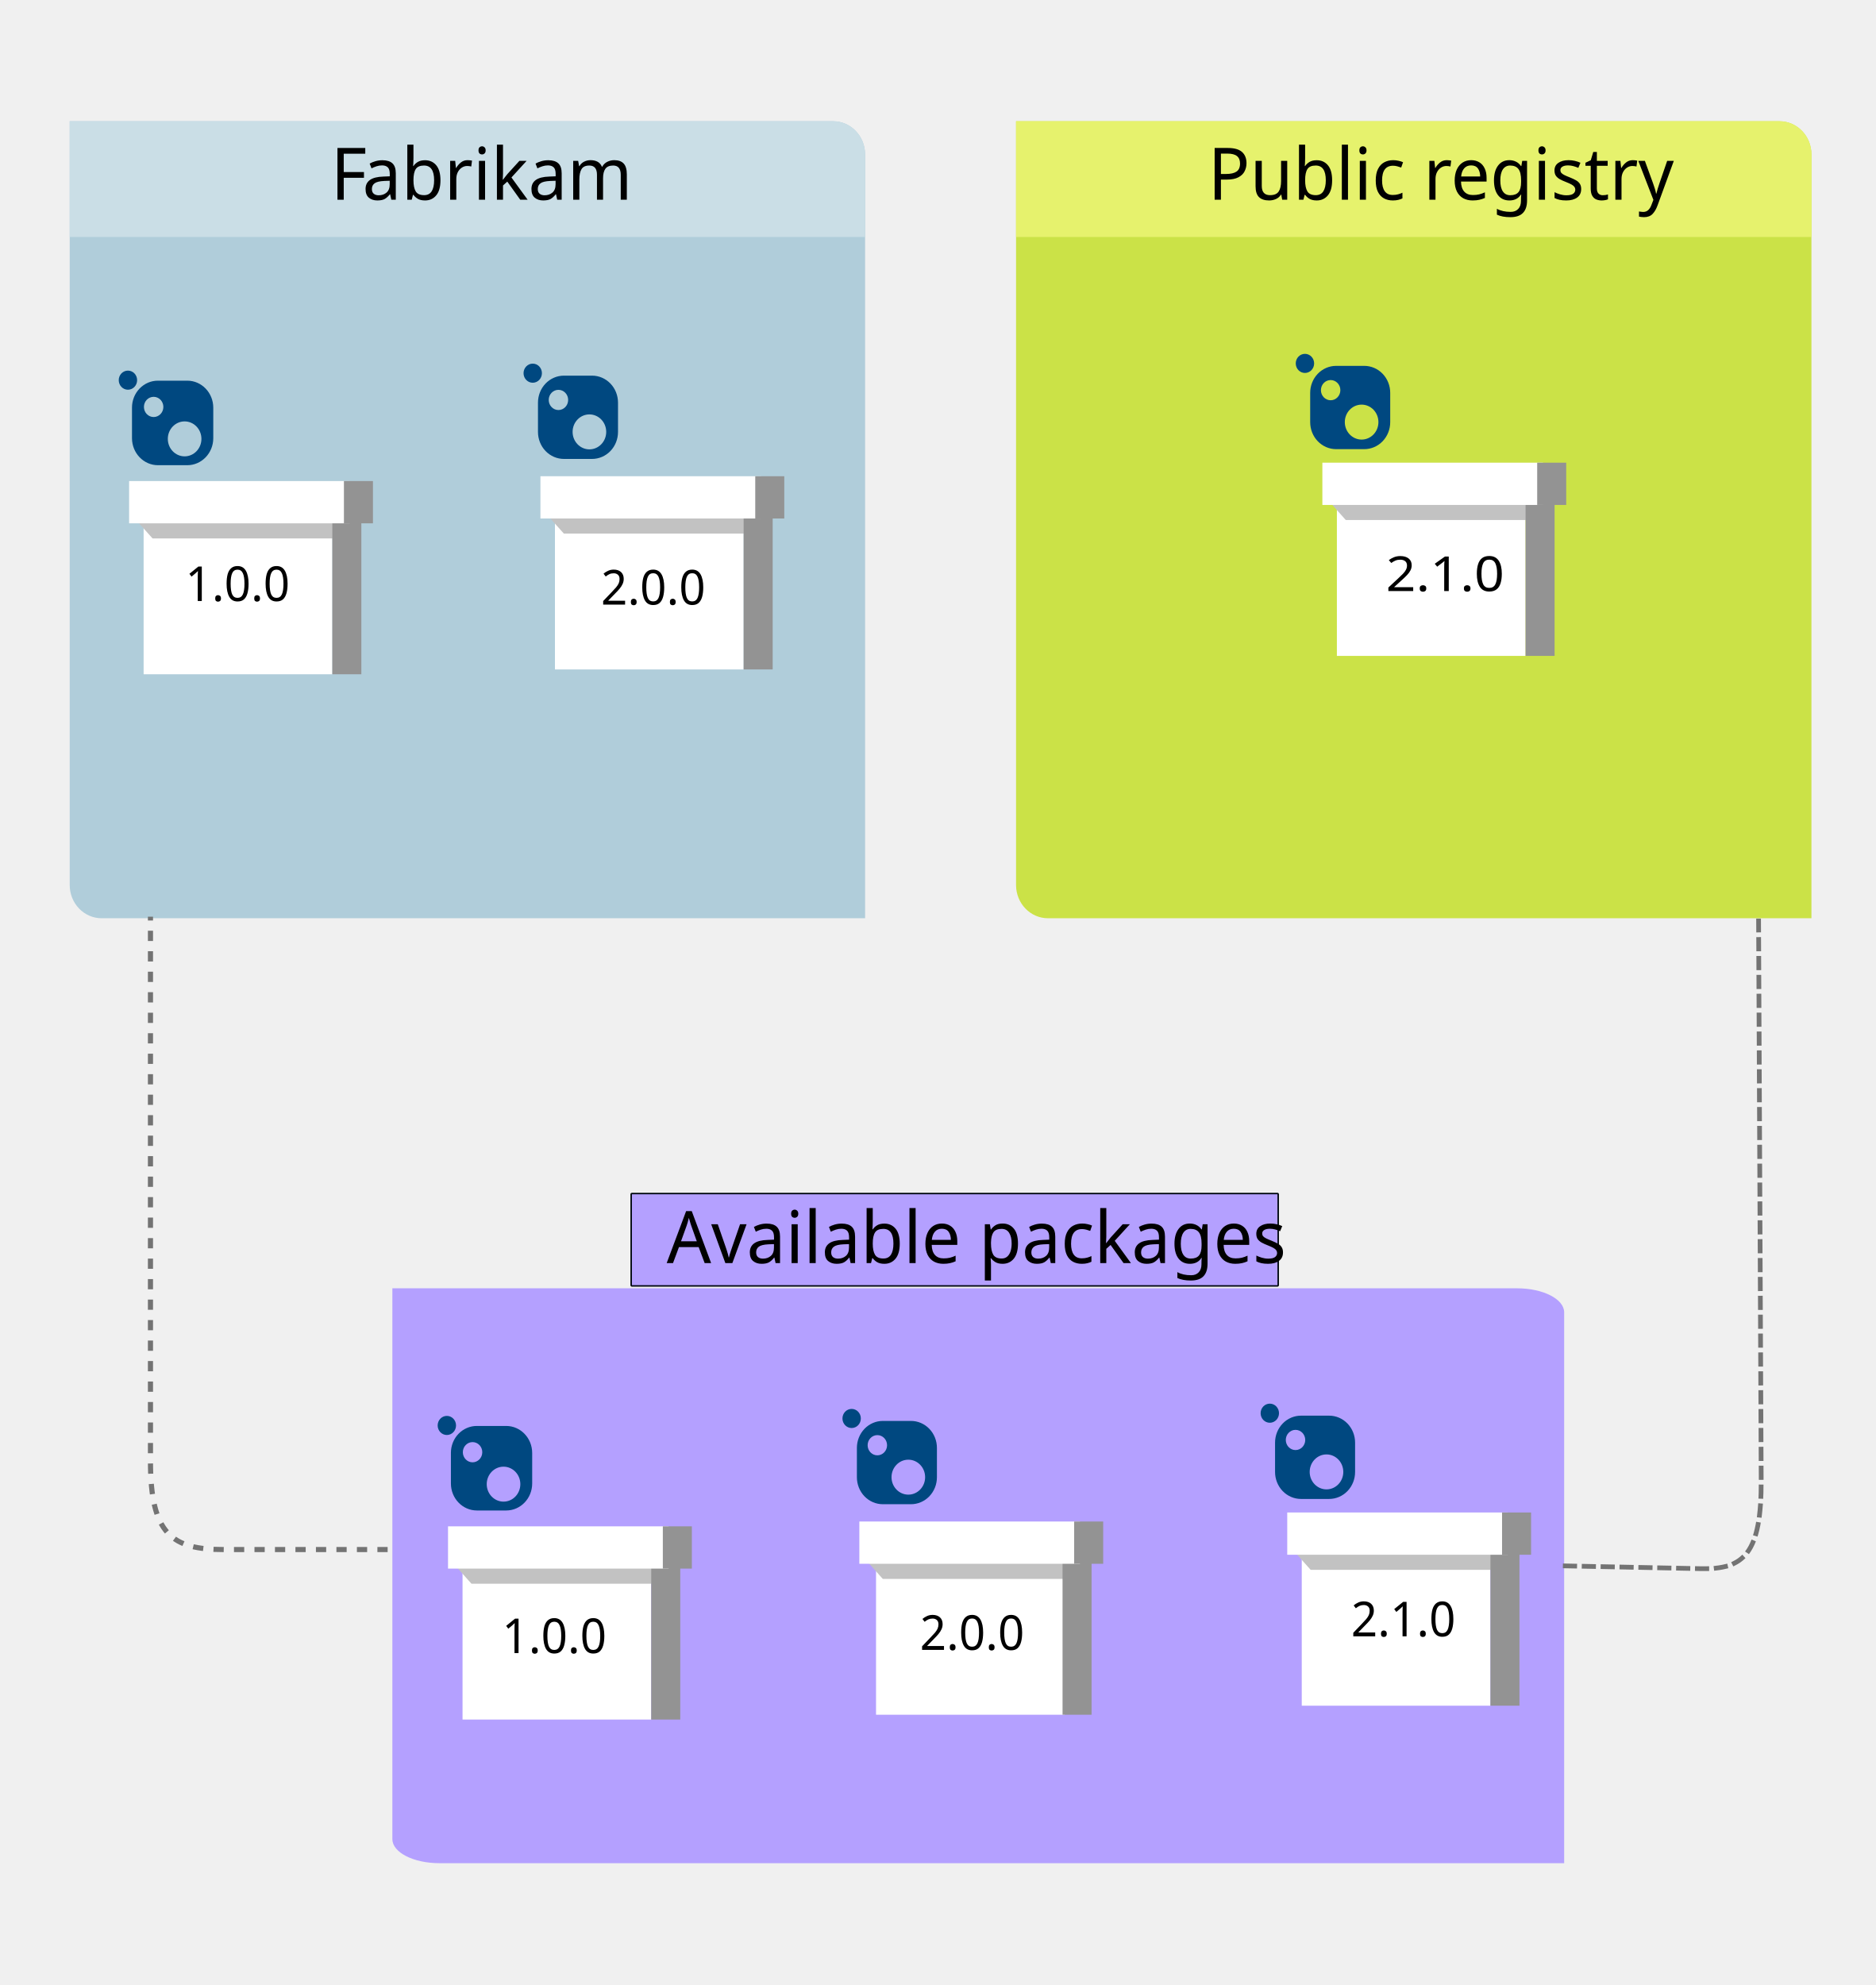
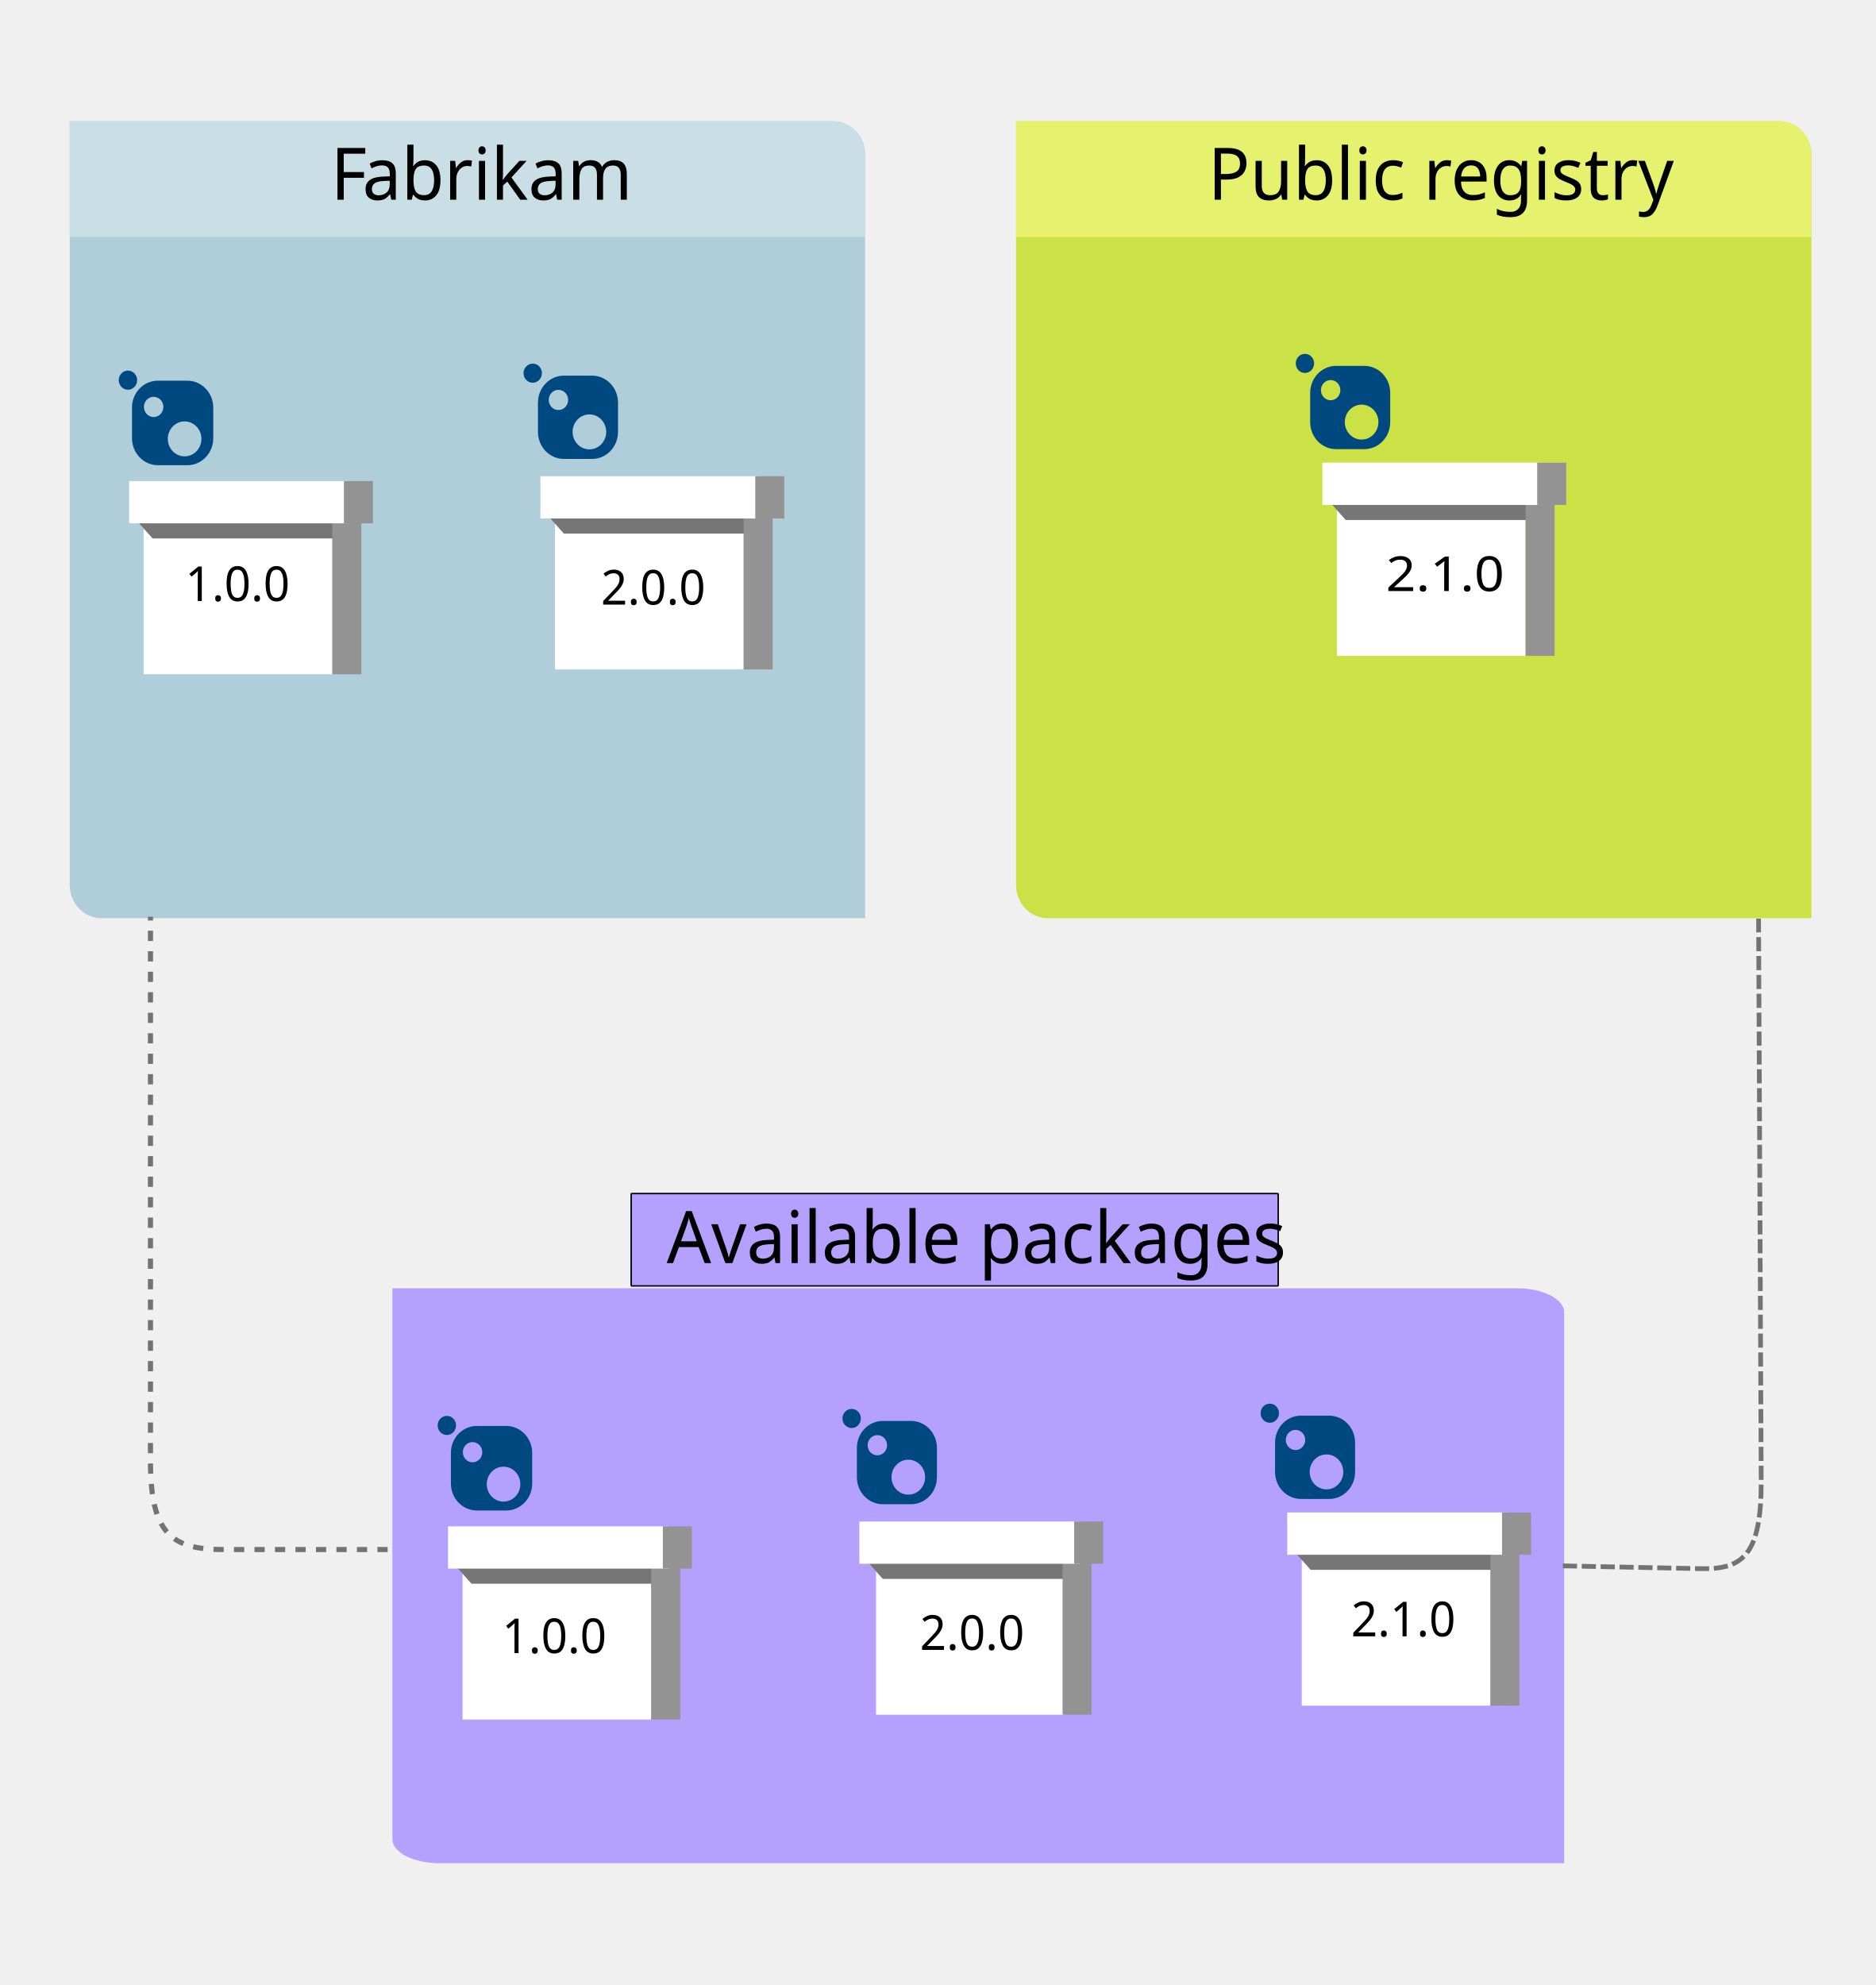
<svg xmlns="http://www.w3.org/2000/svg" viewBox="0 0 463 490" version="1.1" id="svg5370" width="463" height="490">
  <defs id="defs5374">
    <marker style="overflow:visible" id="marker7231" refX="0" refY="0" orient="auto">
      <path transform="matrix(-0.8,0,0,-0.8,-10,0)" style="fill:#000000;fill-opacity:1;fill-rule:evenodd;stroke:#000000;stroke-width:1pt;stroke-opacity:1" d="M 0,0 5,-5 -12.5,0 5,5 Z" id="path7229" />
    </marker>
    <marker style="overflow:visible" id="marker7013" refX="0" refY="0" orient="auto">
      <path transform="matrix(0.4,0,0,0.4,2.96,0.4)" style="fill:#000000;fill-opacity:1;fill-rule:evenodd;stroke:#000000;stroke-width:1pt;stroke-opacity:1" d="m -2.5,-1 c 0,2.76 -2.24,5 -5,5 -2.76,0 -5,-2.24 -5,-5 0,-2.76 2.24,-5 5,-5 2.76,0 5,2.24 5,5 z" id="path7011" />
    </marker>
    <marker style="overflow:visible" id="DotS" refX="0" refY="0" orient="auto">
      <path transform="matrix(0.2,0,0,0.2,1.48,0.2)" style="fill:#000000;fill-opacity:1;fill-rule:evenodd;stroke:#000000;stroke-width:1pt;stroke-opacity:1" d="m -2.5,-1 c 0,2.76 -2.24,5 -5,5 -2.76,0 -5,-2.24 -5,-5 0,-2.76 2.24,-5 5,-5 2.76,0 5,2.24 5,5 z" id="path6500" />
    </marker>
    <marker style="overflow:visible" id="DotM-6" refX="0" refY="0" orient="auto">
      <path transform="matrix(0.4,0,0,0.4,2.96,0.4)" style="fill:#000000;fill-opacity:1;fill-rule:evenodd;stroke:#000000;stroke-width:1pt;stroke-opacity:1" d="m -2.5,-1 c 0,2.76 -2.24,5 -5,5 -2.76,0 -5,-2.24 -5,-5 0,-2.76 2.24,-5 5,-5 2.76,0 5,2.24 5,5 z" id="path6497-2" />
    </marker>
    <marker style="overflow:visible" id="Arrow1Lend-1" refX="0" refY="0" orient="auto">
      <path transform="matrix(-0.8,0,0,-0.8,-10,0)" style="fill:#000000;fill-opacity:1;fill-rule:evenodd;stroke:#000000;stroke-width:1pt;stroke-opacity:1" d="M 0,0 5,-5 -12.5,0 5,5 Z" id="path6436-7" />
    </marker>
  </defs>
  <path d="m 250.843,29.929 h 188.483 a 7.883,8.198 0 0 1 7.883,8.198 V 226.671 H 258.726 a 7.883,8.198 0 0 1 -7.883,-8.198 z" fill="#cbe247" id="path4566" style="stroke-width:0.731" />
  <path d="M 17.209,29.929 H 205.693 a 7.883,8.198 0 0 1 7.883,8.198 V 226.671 H 25.093 a 7.883,8.198 0 0 1 -7.883,-8.198 z" fill="#b0cdda" id="path4568" style="stroke-width:0.731" />
  <path d="m 213.576,58.496 v -20.369 a 7.883,8.198 0 0 0 -7.883,-8.198 H 17.209 v 28.567 z" fill="#cadee6" id="path4570" style="stroke-width:0.731" />
  <path d="m 447.209,58.496 v -20.369 a 7.883,8.198 0 0 0 -7.883,-8.198 H 250.843 v 28.567 z" fill="#e6f26d" id="path4572" style="stroke-width:0.731" />
  <text font-size="17.54px" font-family="SegoeUI, 'Segoe UI'" id="text4578" x="83.253" y="48.351" transform="scale(0.9806461,1.019736)" style="stroke-width:0.731">
    <tspan letter-spacing="-0.034em" id="tspan4574" style="stroke-width:0.54">F</tspan>
    <tspan x="91.218" y="48.351" id="tspan4576" style="stroke-width:0.731">abrikam</tspan>
  </text>
  <text font-size="24" font-family="SegoeUI, Segoe UI" id="text4580" style="font-style:normal;font-variant:normal;font-weight:normal;font-stretch:normal;font-size:17.54px;font-family:SegoeUI, 'Segoe UI';-inkscape-font-specification:'SegoeUI, Segoe UI, Normal';font-variant-ligatures:normal;font-variant-caps:normal;font-variant-numeric:normal;font-variant-east-asian:normal;stroke-width:0.731" x="304.09" y="48.351" transform="scale(0.9806461,1.019736)">
    <tspan id="tspan5482" x="304.09" y="48.351" style="stroke-width:0.731">Public registry</tspan>
  </text>
  <path d="M 96.871,318.021 H 374.547 a 11.614,5.935 0 0 1 11.614,5.935 V 459.929 H 108.484 a 11.614,5.935 0 0 1 -11.614,-5.935 z" fill="#b4a0ff" id="path4600" style="stroke-width:0.755" />
  <path d="m 217.963,350.758 a 6.401,6.656 0 0 0 -6.413,6.674 v 7.212 a 6.401,6.656 0 0 0 6.413,6.674 h 6.932 a 6.402,6.657 0 0 0 6.414,-6.674 v -7.212 a 6.402,6.657 0 0 0 -6.414,-6.674 z m -1.362,3.503 a 2.399,2.494 0 0 1 0,4.988 v 0 a 2.399,2.494 0 0 1 0,-4.988 z m 7.645,6.066 a 4.149,4.314 0 1 1 -4.147,4.314 4.148,4.313 0 0 1 4.147,-4.314 z m -13.992,-12.536 a 2.269,2.359 0 1 1 -2.268,2.359 2.268,2.359 0 0 1 2.268,-2.359 z" fill="#004880" id="path4820" style="stroke-width:0.731" />
  <rect x="187.776" y="175.995" width="0" height="0" fill="#447995" id="rect4872" style="stroke-width:0.731" />
  <path d="m 321.2,349.458 a 6.401,6.656 0 0 0 -6.413,6.674 v 7.212 a 6.401,6.656 0 0 0 6.413,6.674 h 6.932 a 6.402,6.657 0 0 0 6.414,-6.674 V 356.132 a 6.402,6.657 0 0 0 -6.414,-6.674 z m -1.362,3.503 a 2.399,2.494 0 0 1 0,4.988 v 0 a 2.399,2.494 0 0 1 0,-4.988 z m 7.645,6.066 a 4.149,4.314 0 1 1 -4.147,4.314 4.148,4.313 0 0 1 4.147,-4.314 z m -13.992,-12.536 a 2.269,2.359 0 1 1 -2.268,2.359 2.268,2.359 0 0 1 2.268,-2.359 z" fill="#004880" id="path5178" style="stroke-width:0.731" />
  <rect x="216.276" y="381.55" width="46.583" height="41.733" fill="#ffffff" id="rect4584-5" style="stroke-width:0.731" />
-   <polygon points="123,130 54.499,130 60.069,136 123,136 " fill="#c2c2c2" id="polygon4586-2" transform="matrix(0.7166667,0,0,0.745234,174.8896,288.3958)" />
+   <polygon points="123,130 54.499,130 60.069,136 123,136 " fill="#767676" id="polygon4586-2" transform="matrix(0.7166667,0,0,0.745234,174.8896,288.3958)" />
  <rect x="262.323" y="381.55" width="7.167" height="41.733" fill="#939393" id="rect4588-9" style="stroke-width:0.731" />
  <rect x="212.156" y="375.588" width="54.467" height="10.433" fill="#ffffff" id="rect4590-5" style="stroke-width:0.731" />
  <rect x="265.19" y="375.588" width="7.167" height="10.433" fill="#939393" id="rect4592-7" style="stroke-width:0.731" />
  <rect x="321.378" y="379.32" width="46.583" height="41.733" fill="#ffffff" id="rect4584-5-8" style="stroke-width:0.731" />
-   <polygon points="123,136 123,130 54.499,130 60.069,136 " fill="#c2c2c2" id="polygon4586-2-8" transform="matrix(0.7166667,0,0,0.745234,280.5279,286.1654)" />
+   <polygon points="123,136 123,130 54.499,130 60.069,136 " fill="#767676" id="polygon4586-2-8" transform="matrix(0.7166667,0,0,0.745234,280.5279,286.1654)" />
  <rect x="367.961" y="379.32" width="7.167" height="41.733" fill="#939393" id="rect4588-9-4" style="stroke-width:0.731" />
  <rect x="317.795" y="373.358" width="54.467" height="10.433" fill="#ffffff" id="rect4590-5-7" style="stroke-width:0.731" />
  <rect x="370.828" y="373.358" width="7.167" height="10.433" fill="#939393" id="rect4592-7-7" style="stroke-width:0.731" />
  <text font-size="16px" font-family="SegoeUI, 'Segoe UI'" id="text5176" x="340.131" y="396.114" style="font-style:normal;font-variant:normal;font-weight:normal;font-stretch:normal;font-size:11.693px;font-family:SegoeUI, 'Segoe UI';-inkscape-font-specification:'SegoeUI, Segoe UI, Normal';font-variant-ligatures:normal;font-variant-caps:normal;font-variant-numeric:normal;font-variant-east-asian:normal;stroke-width:0.731" transform="scale(0.9806461,1.019736)">
    <tspan id="tspan13394" x="340.131" y="396.114" style="stroke-width:0.731">2.1.0</tspan>
  </text>
  <text font-size="16px" font-family="SegoeUI, 'Segoe UI'" id="text4644" x="231.576" y="399.389" style="font-style:normal;font-variant:normal;font-weight:normal;font-stretch:normal;font-size:11.693px;font-family:SegoeUI, 'Segoe UI';-inkscape-font-specification:'SegoeUI, Segoe UI, Normal';font-variant-ligatures:normal;font-variant-caps:normal;font-variant-numeric:normal;font-variant-east-asian:normal;stroke-width:0.731" transform="scale(0.9806461,1.019736)">
    <tspan id="tspan13392" x="231.576" y="399.389" style="stroke-width:0.731">2.0.0</tspan>
  </text>
  <path d="m 111.32,358.642 v 7.553 a 6.414,6.67 0 0 0 6.414,6.67 h 7.238 a 6.414,6.67 0 0 0 6.414,-6.67 v -7.523 a 6.418,6.674 0 0 0 -6.418,-6.674 h -7.235 a 6.391,6.645 0 0 0 -6.414,6.644 z m 5.345,-2.657 a 2.399,2.494 0 0 1 0,4.989 v 0 a 2.399,2.494 0 0 1 0,-4.989 z m 7.645,6.067 a 4.149,4.314 0 1 1 -4.147,4.314 4.148,4.313 0 0 1 4.147,-4.314 z m -13.993,-12.538 a 2.269,2.359 0 1 1 -2.268,2.359 2.268,2.358 0 0 1 2.268,-2.359 z" fill="#004880" id="path4598" style="stroke-width:0.731" />
  <rect x="114.192" y="382.741" width="46.583" height="41.733" fill="#ffffff" id="rect4584" style="stroke-width:0.731" />
-   <polygon points="123,130 54.499,130 60.069,136 123,136 " fill="#c2c2c2" id="polygon4586" transform="matrix(0.7166667,0,0,0.745234,73.34213,289.5865)" />
+   <polygon points="123,130 54.499,130 60.069,136 123,136 " fill="#767676" id="polygon4586" transform="matrix(0.7166667,0,0,0.745234,73.34213,289.5865)" />
  <rect x="160.775" y="382.741" width="7.167" height="41.733" fill="#939393" id="rect4588" style="stroke-width:0.731" />
  <rect x="110.609" y="376.779" width="54.467" height="10.433" fill="#ffffff" id="rect4590" style="stroke-width:0.731" />
  <rect x="163.642" y="376.779" width="7.167" height="10.433" fill="#939393" id="rect4592" style="stroke-width:0.731" />
  <text font-size="16px" font-family="SegoeUI, 'Segoe UI'" id="text4596" x="126.386" y="400.17" style="font-style:normal;font-variant:normal;font-weight:normal;font-stretch:normal;font-size:11.693px;font-family:SegoeUI, 'Segoe UI';-inkscape-font-specification:'SegoeUI, Segoe UI, Normal';font-variant-ligatures:normal;font-variant-caps:normal;font-variant-numeric:normal;font-variant-east-asian:normal;stroke-width:0.731" transform="scale(0.9806461,1.019736)">
    <tspan id="tspan13390" x="126.386" y="400.17" style="stroke-width:0.731">1.0.0</tspan>
  </text>
  <path d="m 139.229,92.728 a 6.401,6.656 0 0 0 -6.413,6.674 v 7.212 a 6.401,6.656 0 0 0 6.413,6.674 h 6.932 a 6.402,6.657 0 0 0 6.414,-6.674 v -7.212 a 6.402,6.657 0 0 0 -6.414,-6.674 z m -1.362,3.503 a 2.399,2.494 0 0 1 0,4.988 v 0 a 2.399,2.494 0 0 1 0,-4.988 z m 7.645,6.066 a 4.149,4.314 0 1 1 -4.147,4.314 4.148,4.313 0 0 1 4.147,-4.314 z M 131.52,89.762 a 2.269,2.359 0 1 1 -2.268,2.359 2.268,2.359 0 0 1 2.268,-2.359 z" fill="#004880" id="path4820-0" style="stroke-width:0.731" />
  <path d="m 329.872,90.314 a 6.401,6.656 0 0 0 -6.413,6.674 v 7.212 a 6.401,6.656 0 0 0 6.413,6.674 h 6.932 a 6.402,6.657 0 0 0 6.414,-6.674 v -7.212 a 6.402,6.657 0 0 0 -6.414,-6.674 z m -1.362,3.503 a 2.399,2.494 0 0 1 0,4.988 v 0 a 2.399,2.494 0 0 1 0,-4.988 z m 7.645,6.066 a 4.149,4.314 0 1 1 -4.147,4.314 4.148,4.313 0 0 1 4.147,-4.314 z M 322.164,87.347 a 2.269,2.359 0 1 1 -2.268,2.359 2.268,2.359 0 0 1 2.268,-2.359 z" fill="#004880" id="path5178-0" style="stroke-width:0.731" />
  <rect x="137.006" y="123.521" width="46.583" height="41.733" fill="#ffffff" id="rect4584-5-2" style="stroke-width:0.731" />
-   <polygon points="123,136 123,130 54.499,130 60.069,136 " fill="#c2c2c2" id="polygon4586-2-1" transform="matrix(0.7166667,0,0,0.745234,96.15582,30.36646)" />
+   <polygon points="123,136 123,130 54.499,130 60.069,136 " fill="#767676" id="polygon4586-2-1" transform="matrix(0.7166667,0,0,0.745234,96.15582,30.36646)" />
  <rect x="183.589" y="123.521" width="7.167" height="41.733" fill="#939393" id="rect4588-9-3" style="stroke-width:0.731" />
  <rect x="133.422" y="117.559" width="54.467" height="10.433" fill="#ffffff" id="rect4590-5-9" style="stroke-width:0.731" />
  <rect x="186.456" y="117.559" width="7.167" height="10.433" fill="#939393" id="rect4592-7-1" style="stroke-width:0.731" />
  <rect x="330.051" y="120.175" width="46.583" height="41.733" fill="#ffffff" id="rect4584-5-8-7" style="stroke-width:0.731" />
-   <polygon points="123,130 54.499,130 60.069,136 123,136 " fill="#c2c2c2" id="polygon4586-2-8-1" transform="matrix(0.7166667,0,0,0.745234,289.2006,27.02079)" />
+   <polygon points="123,130 54.499,130 60.069,136 123,136 " fill="#767676" id="polygon4586-2-8-1" transform="matrix(0.7166667,0,0,0.745234,289.2006,27.02079)" />
  <rect x="376.634" y="120.175" width="7.167" height="41.733" fill="#939393" id="rect4588-9-4-5" style="stroke-width:0.731" />
  <rect x="326.467" y="114.213" width="54.467" height="10.433" fill="#ffffff" id="rect4590-5-7-5" style="stroke-width:0.731" />
  <rect x="379.501" y="114.213" width="7.167" height="10.433" fill="#939393" id="rect4592-7-7-6" style="stroke-width:0.731" />
  <text font-size="16px" font-family="SegoeUI, 'Segoe UI'" id="text5176-0" x="327.8" y="152.285" style="font-style:normal;font-variant:normal;font-weight:normal;font-stretch:normal;font-size:12.446px;font-family:SegoeUI, 'Segoe UI';-inkscape-font-specification:'SegoeUI, Segoe UI, Normal';font-variant-ligatures:normal;font-variant-caps:normal;font-variant-numeric:normal;font-variant-east-asian:normal;stroke-width:0.778" transform="scale(1.043748,0.9580856)">
    <tspan id="tspan13384" x="327.8" y="152.285" style="stroke-width:0.778">2.1.0</tspan>
  </text>
  <text font-size="16px" font-family="SegoeUI, 'Segoe UI'" id="text4644-2" x="151.288" y="146.354" style="font-style:normal;font-variant:normal;font-weight:normal;font-stretch:normal;font-size:11.693px;font-family:SegoeUI, 'Segoe UI';-inkscape-font-specification:'SegoeUI, Segoe UI, Normal';font-variant-ligatures:normal;font-variant-caps:normal;font-variant-numeric:normal;font-variant-east-asian:normal;stroke-width:0.731" transform="scale(0.9806461,1.019736)">
    <tspan id="tspan13386" x="151.288" y="146.354" style="stroke-width:0.731">2.0.0</tspan>
  </text>
  <path d="m 32.587,100.613 v 7.553 a 6.414,6.67 0 0 0 6.414,6.67 h 7.238 a 6.414,6.67 0 0 0 6.414,-6.67 v -7.523 a 6.418,6.674 0 0 0 -6.418,-6.674 h -7.235 a 6.391,6.645 0 0 0 -6.414,6.644 z m 5.345,-2.657 a 2.399,2.494 0 0 1 0,4.989 v 0 a 2.399,2.494 0 0 1 0,-4.989 z m 7.645,6.067 a 4.149,4.314 0 1 1 -4.147,4.314 4.148,4.313 0 0 1 4.147,-4.314 z M 31.583,91.485 a 2.269,2.359 0 1 1 -2.268,2.359 2.268,2.358 0 0 1 2.268,-2.359 z" fill="#004880" id="path4598-4" style="stroke-width:0.731" />
  <rect x="35.458" y="124.711" width="46.583" height="41.733" fill="#ffffff" id="rect4584-9" style="stroke-width:0.731" />
-   <polygon points="123,136 123,130 54.499,130 60.069,136 " fill="#c2c2c2" id="polygon4586-3" transform="matrix(0.7166667,0,0,0.745234,-5.391626,31.55708)" />
+   <polygon points="123,136 123,130 54.499,130 60.069,136 " fill="#767676" id="polygon4586-3" transform="matrix(0.7166667,0,0,0.745234,-5.391626,31.55708)" />
  <rect x="82.042" y="124.711" width="7.167" height="41.733" fill="#939393" id="rect4588-3" style="stroke-width:0.731" />
  <rect x="31.875" y="118.749" width="54.467" height="10.433" fill="#ffffff" id="rect4590-8" style="stroke-width:0.731" />
  <rect x="84.908" y="118.749" width="7.167" height="10.433" fill="#939393" id="rect4592-5" style="stroke-width:0.731" />
  <text font-size="16px" font-family="SegoeUI, 'Segoe UI'" id="text4596-1" x="46.645" y="145.494" style="font-style:normal;font-variant:normal;font-weight:normal;font-stretch:normal;font-size:11.693px;font-family:SegoeUI, 'Segoe UI';-inkscape-font-specification:'SegoeUI, Segoe UI, Normal';font-variant-ligatures:normal;font-variant-caps:normal;font-variant-numeric:normal;font-variant-east-asian:normal;stroke-width:0.731" transform="scale(0.9806461,1.019736)">
    <tspan id="tspan13388" x="46.645" y="145.494" style="stroke-width:0.731">1.0.0</tspan>
  </text>
  <path d="M 95.7,382.51 H 55.245 c -12.775,0 -18.098,-3.755 -18.098,-21.781 V 226.286" fill="none" stroke="#737373" stroke-miterlimit="10" stroke-width="1.265" stroke-dasharray="2.529, 2.529" id="path13122" />
  <path d="m 386.43,386.546 33.496,0.681 c 10.578,0.215 14.967,-3.546 14.881,-22.03 l -0.646,-137.858" fill="none" stroke="#737373" stroke-miterlimit="10" stroke-width="1.73" stroke-dasharray="3.461, 3.461" id="path13122-7" style="stroke-width:1.165;stroke-linecap:square;stroke-linejoin:round;stroke-miterlimit:10;stroke-dasharray:2.33, 2.33;stroke-dashoffset:0;paint-order:markers stroke fill" />
  <rect style="opacity:0.998;fill:#b4a0ff;fill-opacity:1;stroke:#00070f;stroke-width:0.74;stroke-linecap:square;stroke-linejoin:round;stroke-miterlimit:4;stroke-dasharray:none;paint-order:markers stroke fill" id="rect964" width="159.366" height="22.438" x="156.011" y="294.809" />
  <text transform="scale(0.9806461,1.019736)" font-size="17.54px" font-family="SegoeUI, 'Segoe UI'" id="text4578-3" x="167.841" y="305.761" style="font-style:normal;font-variant:normal;font-weight:normal;font-stretch:normal;font-size:17.54px;font-family:SegoeUI, 'Segoe UI';-inkscape-font-specification:'SegoeUI, Segoe UI, Normal';font-variant-ligatures:normal;font-variant-caps:normal;font-variant-numeric:normal;font-variant-east-asian:normal;stroke-width:0.731;stroke-miterlimit:4;stroke-dasharray:none">
    <tspan id="tspan989" x="167.841" y="305.761">Available packages</tspan>
  </text>
</svg>
